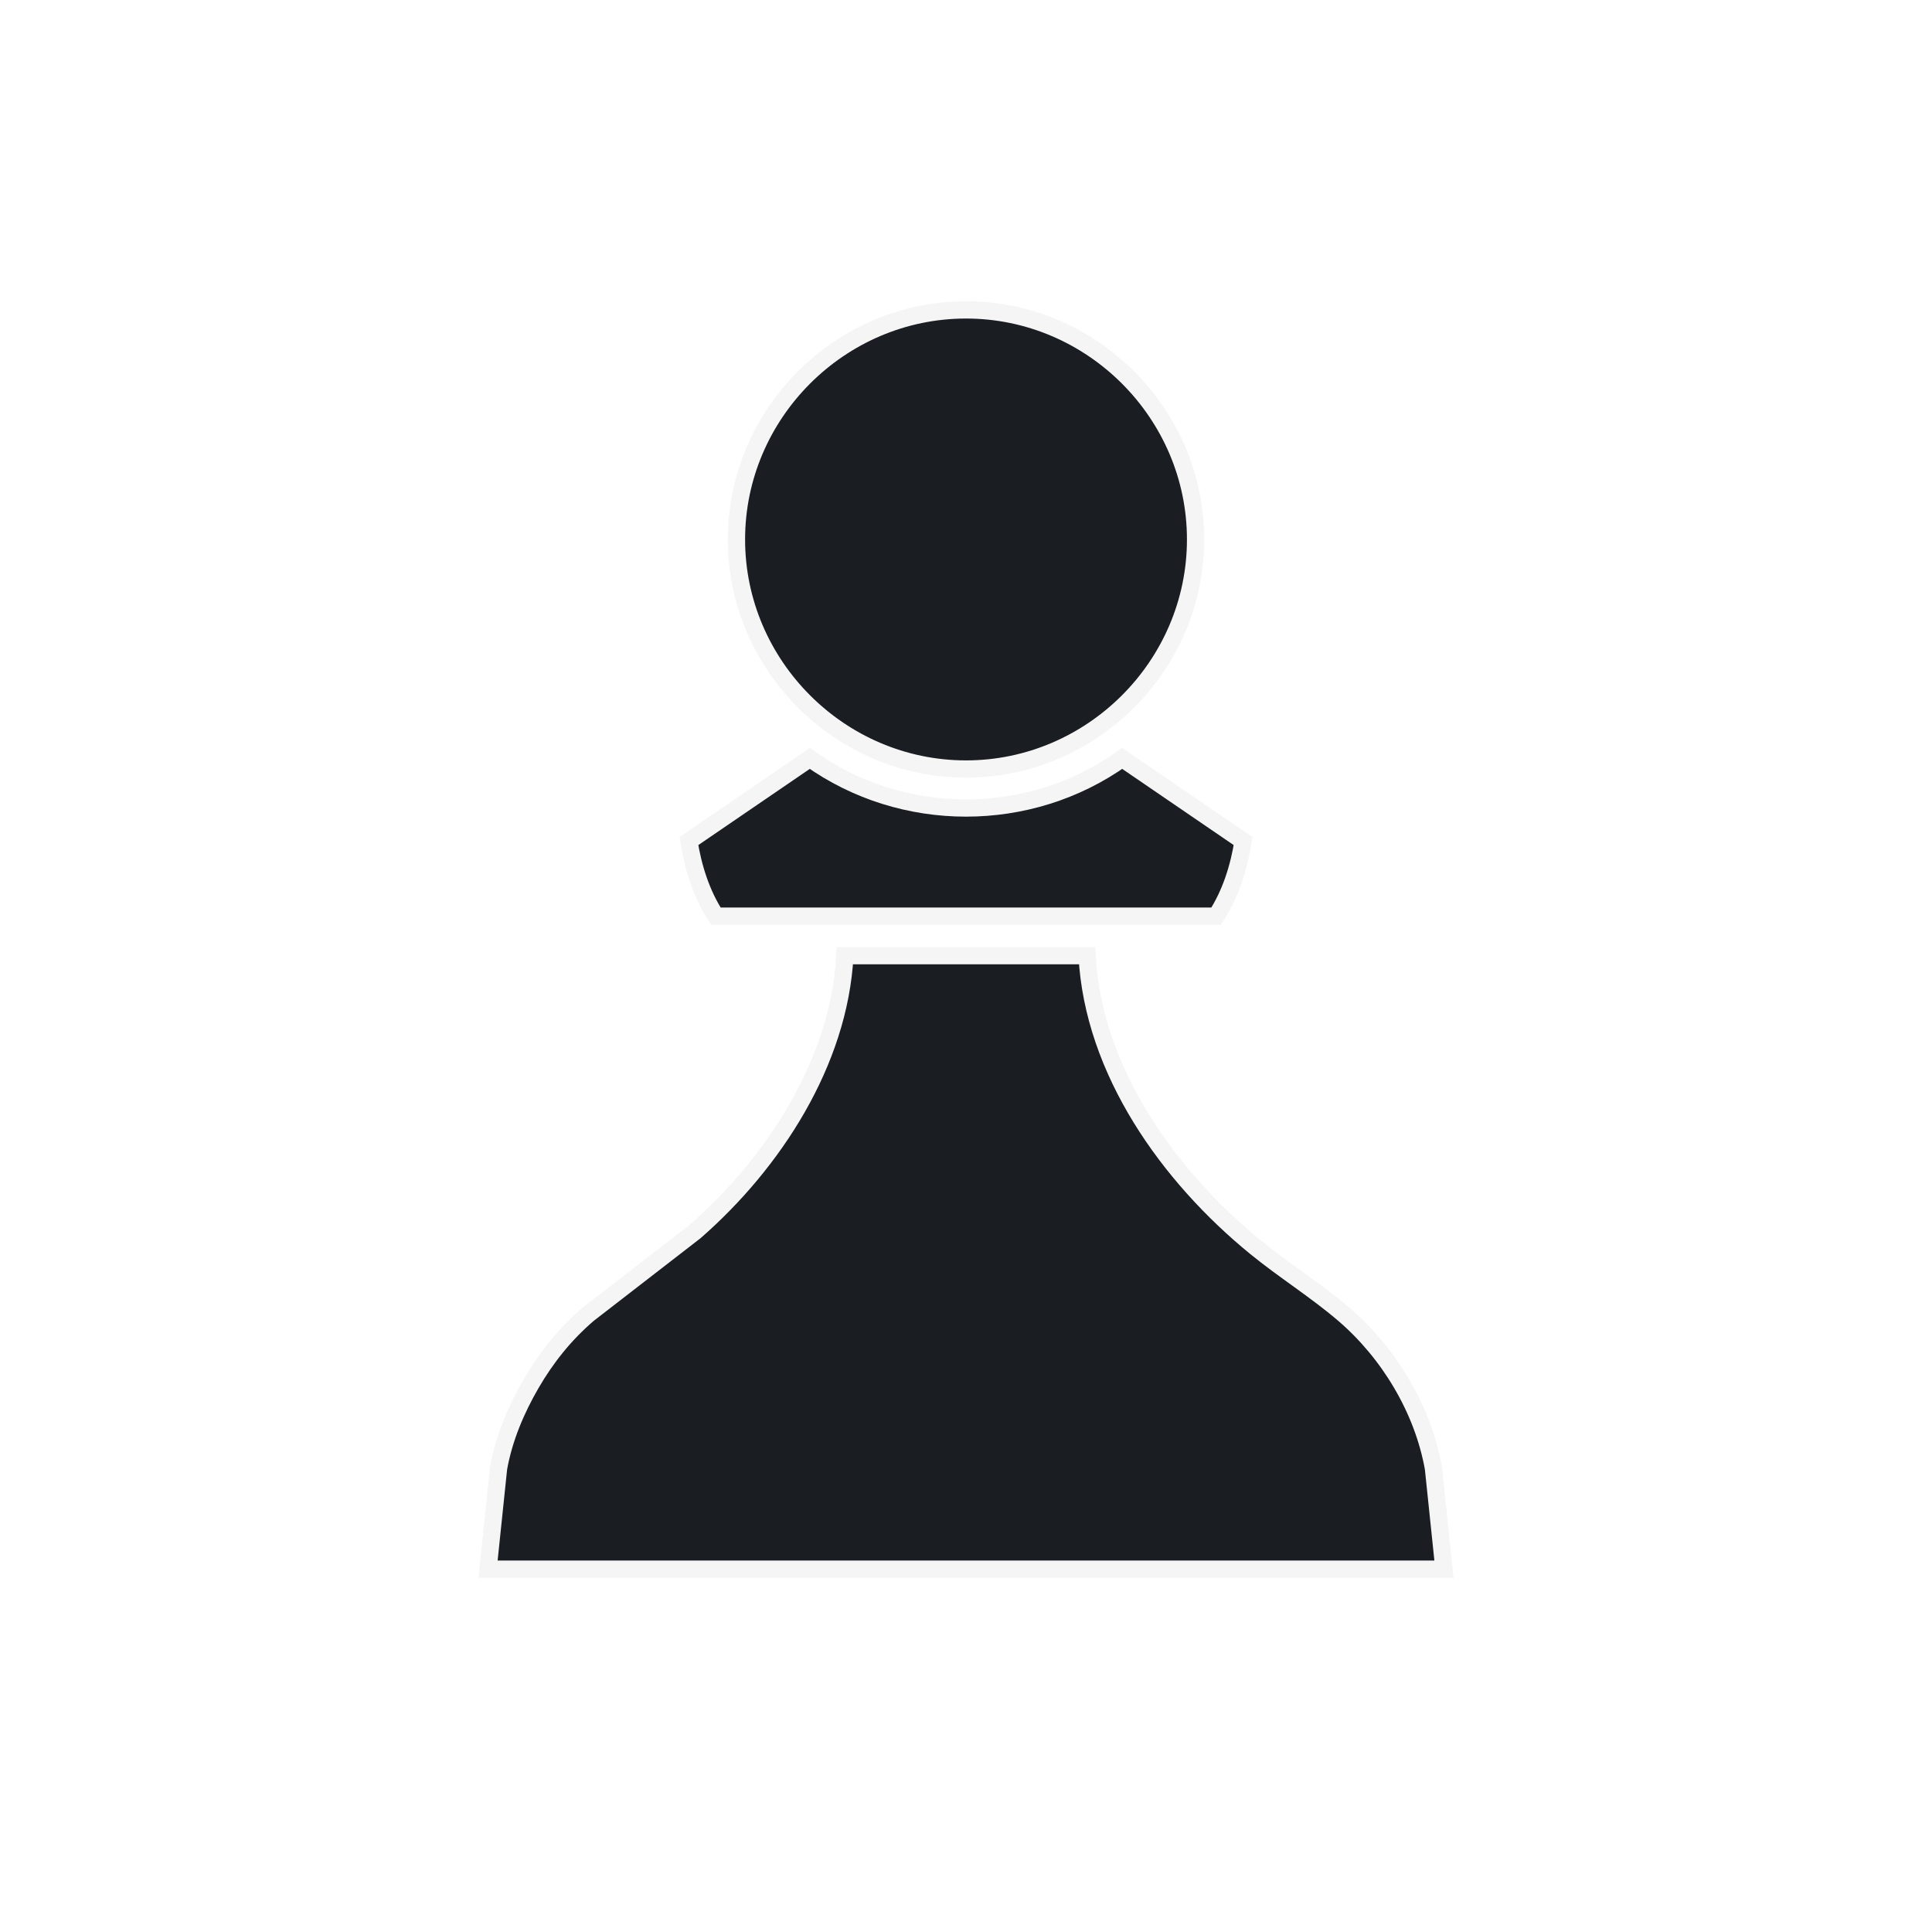
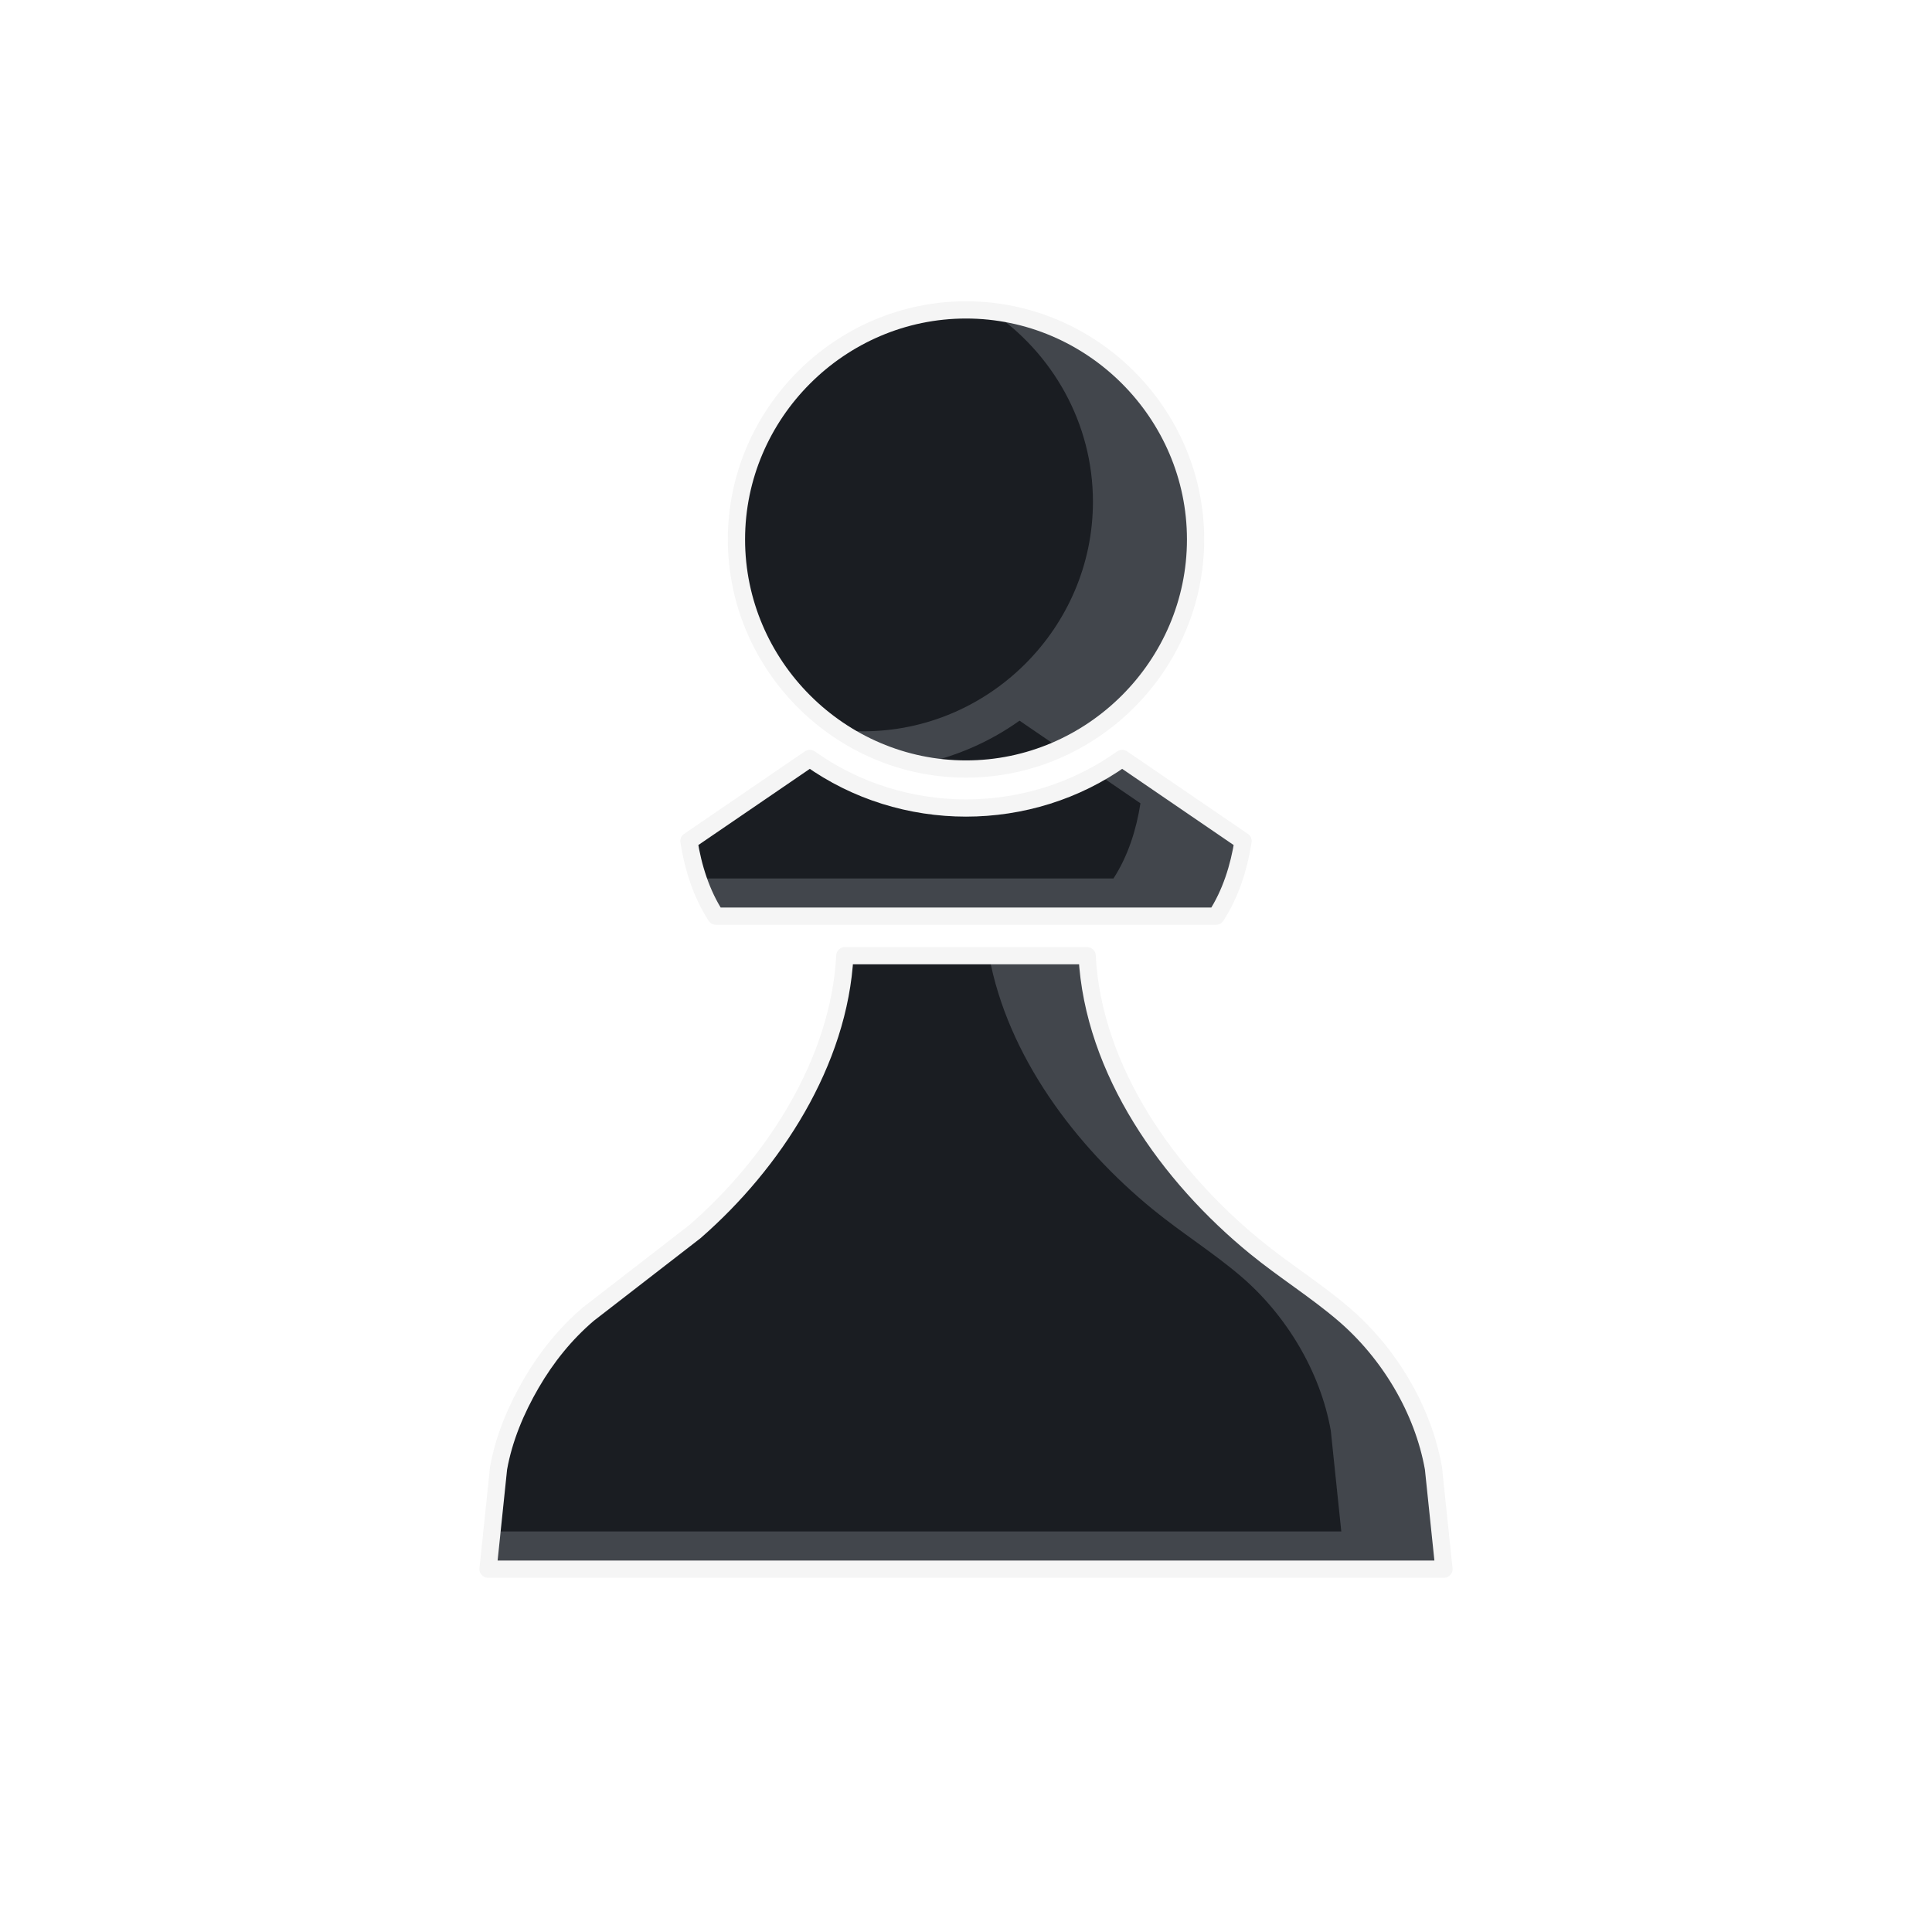
<svg xmlns="http://www.w3.org/2000/svg" width="64" height="64" viewBox="0 0 64 64">
-   <g transform="matrix(0.5714286,0,0,0.5714286,-14.28571,-426.591)">
-     <g id="bauer-figur1" transform="matrix(0.5,0,0,0.5,-274,586)">
-       <path d="M724.043,431.872L695.956,431.872C695.307,444.201 687.683,455.92 678.582,463.859L666.217,473.427C663.537,475.714 661.357,478.432 659.591,481.47C657.83,484.499 656.419,487.838 655.804,491.307L654.586,503L765.414,503L764.196,491.307C762.985,484.474 759.028,477.912 753.783,473.427C750.535,470.649 746.881,468.375 743.57,465.672C733.503,457.454 724.745,445.241 724.043,431.872ZM736.617,383.615C736.617,398.216 724.603,410.23 710.002,410.23C695.401,410.23 683.387,398.216 683.387,383.615C683.387,369.014 695.401,357 710.002,357C724.603,357 736.617,369.014 736.617,383.615ZM742.126,418.582L728.106,409C717.375,416.669 702.625,416.669 691.894,409L677.874,418.582C678.352,421.627 679.312,424.69 681.001,427.29L738.999,427.29C740.689,424.691 741.648,421.626 742.126,418.582Z" style="fill:rgb(26,29,34);stroke:rgb(245,245,245);stroke-width:2px;" />
-     </g>
+   <g fill-rule="nonzero" stroke-linejoin="round" stroke-miterlimit="2">
+     <path d="M36.012 31.658H27.987C27.802 35.181 25.624 38.529 23.023 40.797L19.491 43.531C18.725 44.184 18.102 44.961 17.597 45.829C17.094 46.694 16.691 47.648 16.515 48.64L16.167 51.98H47.833L47.485 48.64C47.139 46.687 46.008 44.812 44.509 43.531C43.581 42.737 42.537 42.088 41.591 41.315C38.715 38.967 36.213 35.478 36.012 31.658ZM39.605 17.87C39.605 22.042 36.172 25.475 32.001 25.475C27.829 25.475 24.396 22.042 24.396 17.87C24.396 13.699 27.829 10.266 32.001 10.266C36.172 10.266 39.605 13.699 39.605 17.87ZM41.179 27.861 37.173 25.123C34.107 27.314 29.893 27.314 26.827 25.123L22.821 27.861C22.958 28.731 23.232 29.606 23.715 30.349H40.285C40.768 29.606 41.042 28.731 41.179 27.861Z" fill="#1a1d22" fill-rule="nonzero" />
+     <path d="M 32.828 10.314 C 34.859 11.686 36.205 14.009 36.205 16.621 C 36.205 20.793 32.771 24.225 28.6 24.225 C 28.321 24.225 28.048 24.207 27.777 24.178 C 28.581 24.72 29.492 25.113 30.469 25.316 C 31.64 25.069 32.769 24.591 33.773 23.873 L 35.117 24.791 C 37.752 23.591 39.605 20.934 39.605 17.871 C 39.605 13.979 36.616 10.733 32.828 10.314 z M 26.826 25.123 L 26.584 25.289 C 26.813 25.342 27.045 25.384 27.277 25.418 C 27.125 25.323 26.973 25.228 26.826 25.123 z M 37.174 25.123 C 36.909 25.312 36.632 25.478 36.352 25.635 L 37.779 26.611 C 37.643 27.481 37.368 28.357 36.885 29.1 L 23.123 29.1 C 23.271 29.539 23.464 29.963 23.715 30.35 L 40.285 30.35 C 40.768 29.607 41.043 28.731 41.18 27.861 L 37.174 25.123 z M 32.764 31.658 C 33.373 34.983 35.632 37.975 38.191 40.064 C 39.137 40.837 40.181 41.488 41.109 42.281 C 42.608 43.563 43.738 45.436 44.084 47.389 L 44.432 50.73 L 16.299 50.73 L 16.168 51.98 L 47.832 51.98 L 47.484 48.639 C 47.138 46.686 46.008 44.813 44.51 43.531 C 43.582 42.738 42.538 42.087 41.592 41.314 C 38.716 38.966 36.212 35.478 36.012 31.658 L 32.764 31.658 z " fill="#42464c" fill-rule="nonzero" />
+     <path d="M36.012 31.658H27.987C27.802 35.181 25.624 38.529 23.023 40.797L19.491 43.531C18.725 44.184 18.102 44.961 17.597 45.829C17.094 46.694 16.691 47.648 16.515 48.64L16.167 51.98H47.833L47.485 48.64C47.139 46.687 46.008 44.812 44.509 43.531C43.581 42.737 42.537 42.088 41.591 41.315C38.715 38.967 36.213 35.478 36.012 31.658ZM39.605 17.87C39.605 22.042 36.172 25.475 32.001 25.475C27.829 25.475 24.396 22.042 24.396 17.87C24.396 13.699 27.829 10.266 32.001 10.266C36.172 10.266 39.605 13.699 39.605 17.87ZM41.179 27.861 37.173 25.123C34.107 27.314 29.893 27.314 26.827 25.123L22.821 27.861C22.958 28.731 23.232 29.606 23.715 30.349H40.285C40.768 29.606 41.042 28.731 41.179 27.861Z" fill="none" stroke="#f5f5f5" stroke-width="0.571" stroke-linejoin="round" stroke-miterlimit="2" />
  </g>
</svg>
